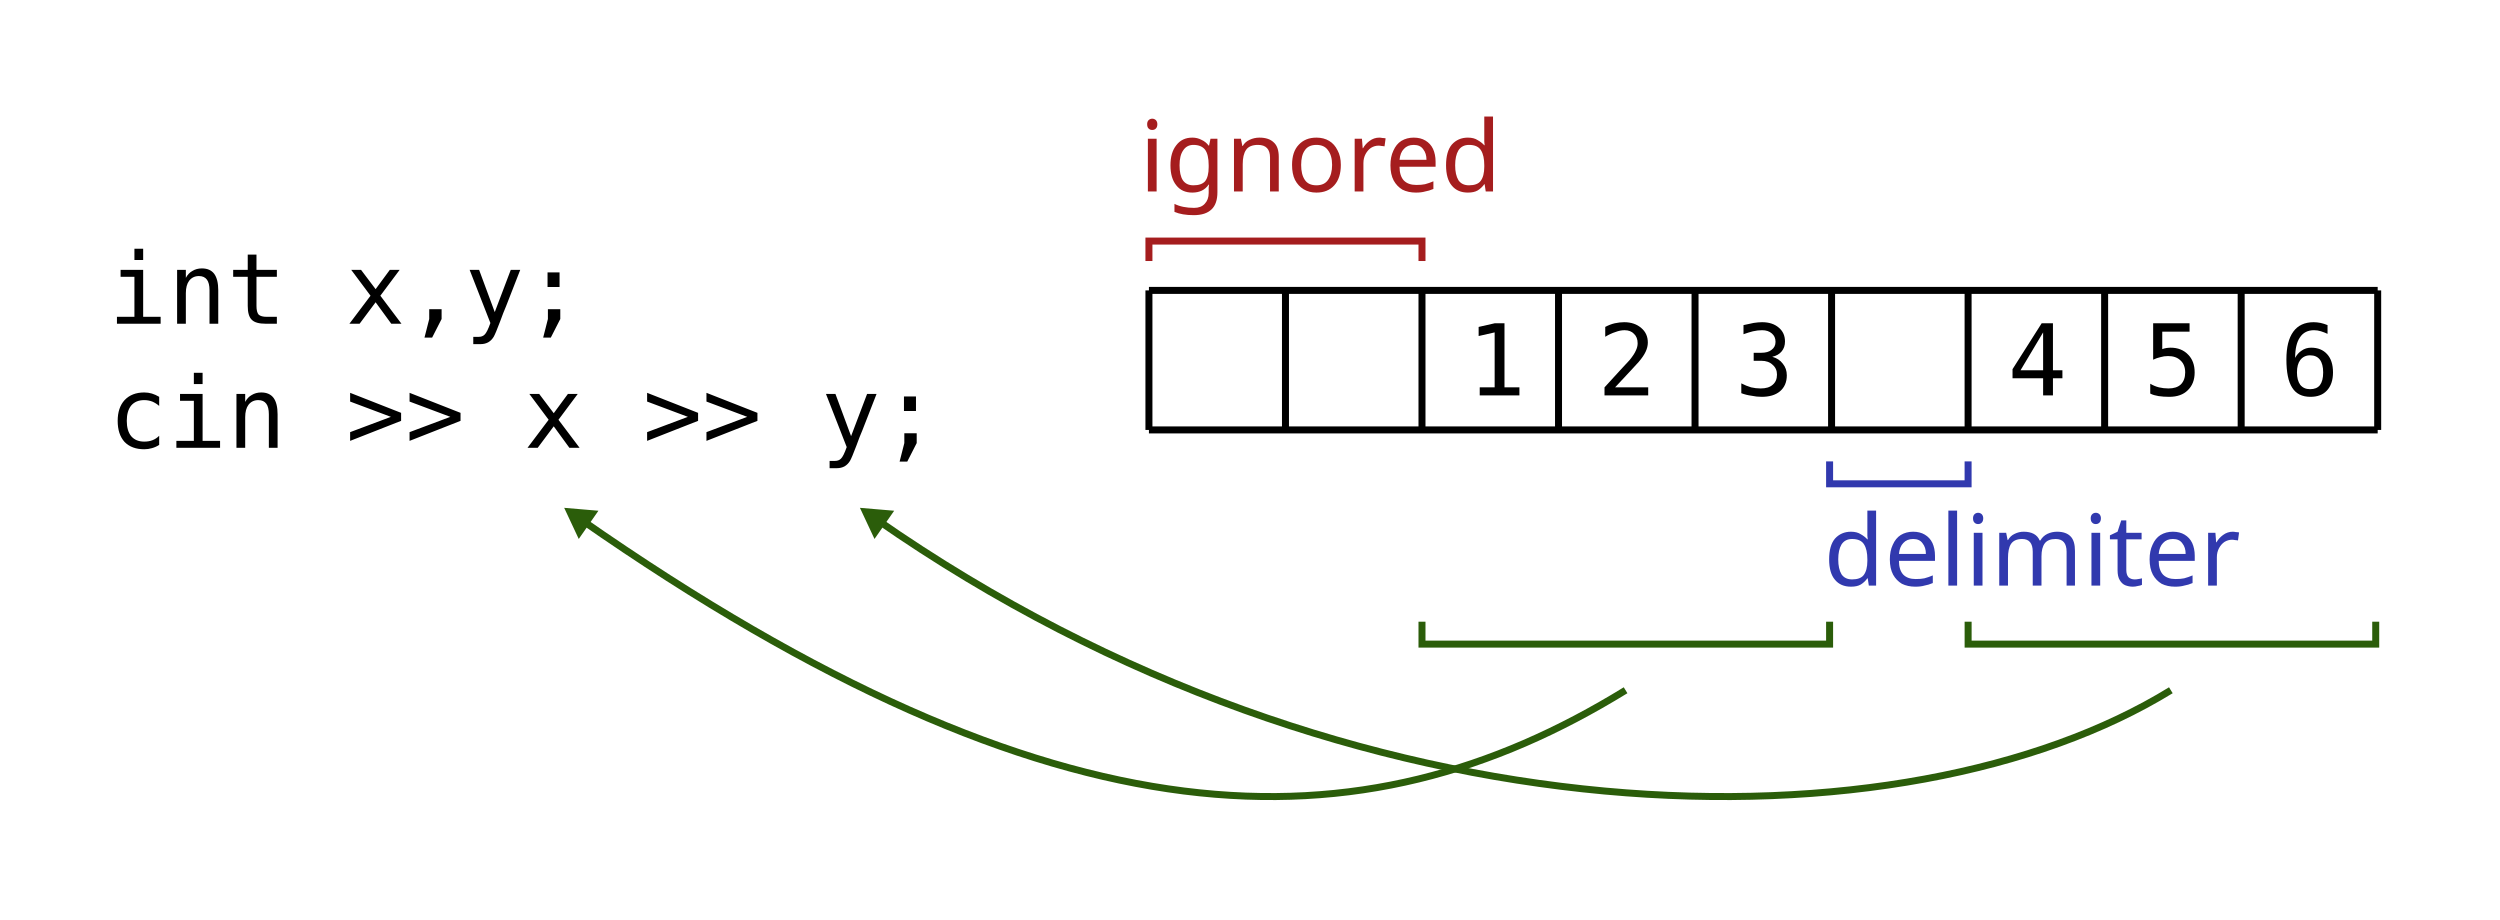
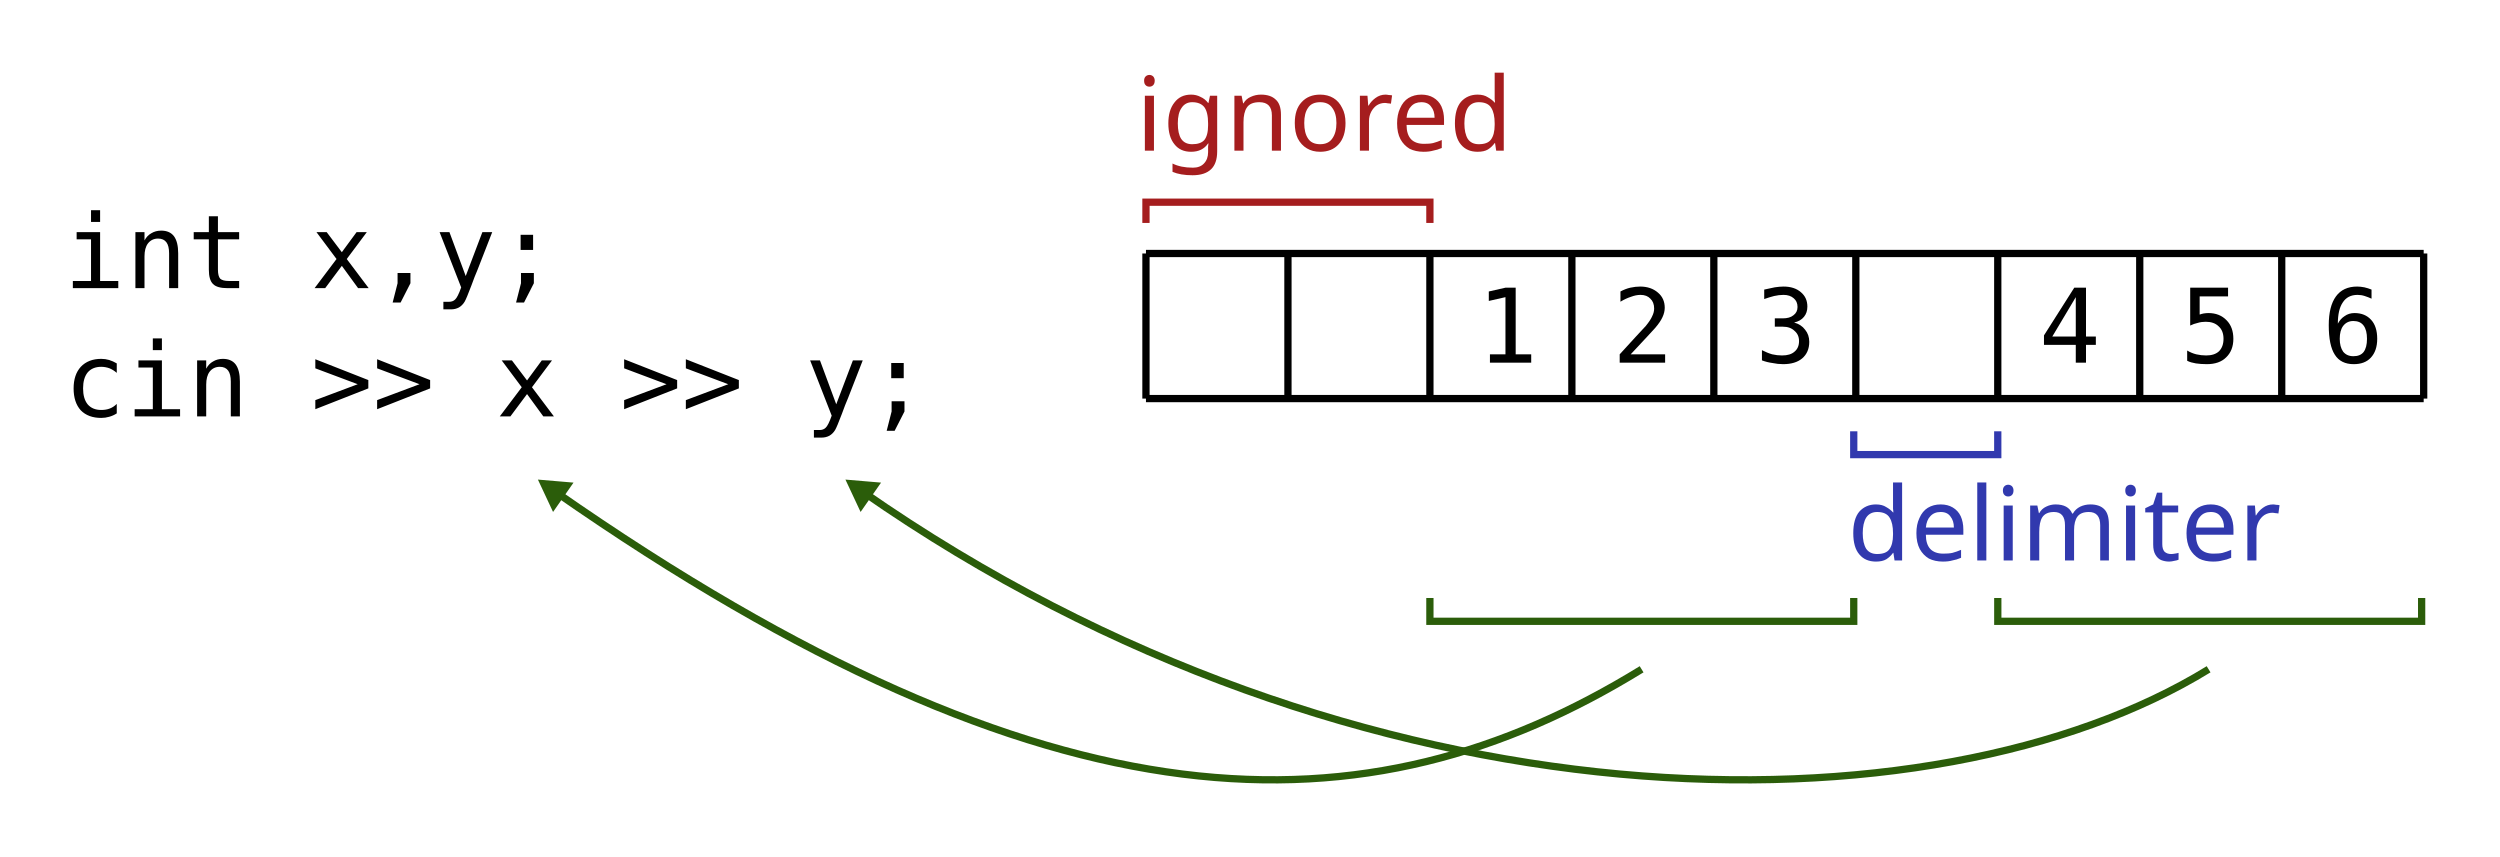
- <svg xmlns="http://www.w3.org/2000/svg" width="107.296mm" height="39.448mm" viewBox="0 0 107.296 39.448" version="1.1" id="svg34701">
+ <svg xmlns="http://www.w3.org/2000/svg" width="103.184mm" height="35.343mm" viewBox="0 0 103.184 35.343" version="1.1" id="svg34701">
  <defs id="defs34698">
    <marker style="overflow:visible" id="TriangleOutM" refX="0" refY="0" orient="auto">
      <path transform="scale(0.4)" style="fill:context-stroke;fill-rule:evenodd;stroke:context-stroke;stroke-width:1pt" d="M 5.77,0 -2.88,5 V -5 Z" id="path23811" />
    </marker>
    <marker style="overflow:visible" id="Arrow2Send" refX="0" refY="0" orient="auto">
      <path transform="matrix(-0.3,0,0,-0.3,0.69,0)" d="M 8.719,4.034 -2.207,0.016 8.719,-4.002 c -1.745,2.372 -1.735,5.617 -6e-7,8.035 z" style="fill:context-stroke;fill-rule:evenodd;stroke:context-stroke;stroke-width:0.625;stroke-linejoin:round" id="path23699" />
    </marker>
  </defs>
-   <g id="layer1" transform="translate(-112.3206,-82.26563)">
+   <g id="layer1" transform="translate(-114.333,-84.26663)">
    <text xml:space="preserve" style="font-size:4.233px;line-height:1.25;font-family:mo;-inkscape-font-specification:mo;stroke-width:0.265" x="116.965" y="96.162" id="text36832">
      <tspan style="font-style:normal;font-variant:normal;font-weight:normal;font-stretch:normal;font-family:monospace;-inkscape-font-specification:monospace;stroke-width:0.265" x="116.965" y="96.162" id="tspan36834">int x,y;</tspan>
-       <tspan style="font-style:normal;font-variant:normal;font-weight:normal;font-stretch:normal;font-family:monospace;-inkscape-font-specification:monospace;stroke-width:0.265" x="116.965" y="101.483" id="tspan1545">cin &gt;&gt; x &gt;&gt; y;</tspan>
+       <tspan style="font-style:normal;font-variant:normal;font-weight:normal;font-stretch:normal;font-family:monospace;-inkscape-font-specification:monospace;stroke-width:0.265" x="116.965" y="101.454" id="tspan1545">cin &gt;&gt; x &gt;&gt; y;</tspan>
    </text>
    <text xml:space="preserve" style="font-size:4.233px;line-height:1.25;font-family:mo;-inkscape-font-specification:mo;fill:#a51d1e;stroke-width:0.265" x="161.226" y="90.483" id="text16936">
      <tspan id="tspan16934" style="font-style:normal;font-variant:normal;font-weight:normal;font-stretch:normal;font-family:sans-serif;-inkscape-font-specification:sans-serif;fill:#a51d1e;stroke-width:0.265" x="161.226" y="90.483">ignored</tspan>
    </text>
    <path style="fill:none;stroke:#a51d1e;stroke-width:0.3;stroke-linecap:butt;stroke-linejoin:miter;stroke-miterlimit:4;stroke-dasharray:none;stroke-opacity:1" d="M 161.631,93.468 V 92.612 h 11.719 v 0.856" id="path19417" />
    <path style="fill:none;stroke:#3139ae;stroke-width:0.3;stroke-linecap:butt;stroke-linejoin:miter;stroke-miterlimit:4;stroke-dasharray:none;stroke-opacity:1" d="m 196.788,102.068 v 0.962 h -5.944 v -0.962" id="path19535" />
    <text xml:space="preserve" style="font-size:4.233px;line-height:1.25;font-family:mo;-inkscape-font-specification:mo;fill:#3139ae;stroke-width:0.265" x="190.591" y="107.395" id="text19543">
      <tspan id="tspan19541" style="font-style:normal;font-variant:normal;font-weight:normal;font-stretch:normal;font-family:sans-serif;-inkscape-font-specification:sans-serif;fill:#3139ae;stroke-width:0.265" x="190.591" y="107.395">delimiter</tspan>
    </text>
    <text xml:space="preserve" style="font-size:4.233px;line-height:1.25;font-family:mo;-inkscape-font-specification:mo;stroke-width:0.265" x="180.871" y="99.234" id="text898">
      <tspan id="tspan896" style="font-style:normal;font-variant:normal;font-weight:normal;font-stretch:normal;font-family:monospace;-inkscape-font-specification:monospace;stroke-width:0.265" x="180.871" y="99.234">2</tspan>
    </text>
    <text xml:space="preserve" style="font-size:4.233px;line-height:1.25;font-family:mo;-inkscape-font-specification:mo;stroke-width:0.265" x="175.264" y="99.234" id="text904">
      <tspan id="tspan902" style="font-style:normal;font-variant:normal;font-weight:normal;font-stretch:normal;font-family:monospace;-inkscape-font-specification:monospace;stroke-width:0.265" x="175.264" y="99.234">1</tspan>
    </text>
    <text xml:space="preserve" style="font-size:4.233px;line-height:1.25;font-family:mo;-inkscape-font-specification:mo;stroke-width:0.265" x="198.491" y="99.234" id="text11540">
      <tspan id="tspan11538" style="font-style:normal;font-variant:normal;font-weight:normal;font-stretch:normal;font-family:monospace;-inkscape-font-specification:monospace;stroke-width:0.265" x="198.491" y="99.234">4</tspan>
    </text>
    <text xml:space="preserve" style="font-size:4.233px;line-height:1.25;font-family:mo;-inkscape-font-specification:mo;stroke-width:0.265" x="204.31" y="99.234" id="text11546">
      <tspan id="tspan11544" style="font-style:normal;font-variant:normal;font-weight:normal;font-stretch:normal;font-family:monospace;-inkscape-font-specification:monospace;stroke-width:0.265" x="204.31" y="99.234">5</tspan>
    </text>
    <text xml:space="preserve" style="font-size:4.233px;line-height:1.25;font-family:mo;-inkscape-font-specification:mo;stroke-width:0.265" x="193.816" y="99.234" id="text11552">
      <tspan id="tspan11550" style="font-style:normal;font-variant:normal;font-weight:normal;font-stretch:normal;font-family:monospace;-inkscape-font-specification:monospace;stroke-width:0.265" x="193.816" y="99.234" />
    </text>
    <text xml:space="preserve" style="font-size:4.233px;line-height:1.25;font-family:mo;-inkscape-font-specification:mo;stroke-width:0.265" x="186.773" y="99.234" id="text11558">
      <tspan id="tspan11556" style="font-style:normal;font-variant:normal;font-weight:normal;font-stretch:normal;font-family:monospace;-inkscape-font-specification:monospace;stroke-width:0.265" x="186.773" y="99.234">3</tspan>
    </text>
    <path style="fill:none;stroke:#000000;stroke-width:0.3;stroke-linecap:butt;stroke-linejoin:miter;stroke-miterlimit:4;stroke-dasharray:none;stroke-opacity:1" d="m 173.35,94.729 v 5.989" id="path1057" />
    <path style="fill:none;stroke:#000000;stroke-width:0.3;stroke-linecap:butt;stroke-linejoin:miter;stroke-miterlimit:4;stroke-dasharray:none;stroke-opacity:1" d="m 179.21,94.729 v 5.989" id="path1059" />
    <path style="fill:none;stroke:#000000;stroke-width:0.3;stroke-linecap:butt;stroke-linejoin:miter;stroke-miterlimit:4;stroke-dasharray:none;stroke-opacity:1" d="m 185.069,94.729 v 5.989" id="path1061" />
    <path style="fill:none;stroke:#000000;stroke-width:0.3;stroke-linecap:butt;stroke-linejoin:miter;stroke-miterlimit:4;stroke-dasharray:none;stroke-opacity:1" d="m 190.929,94.729 v 5.989" id="path1063" />
    <path style="fill:none;stroke:#000000;stroke-width:0.3;stroke-linecap:butt;stroke-linejoin:miter;stroke-miterlimit:4;stroke-dasharray:none;stroke-opacity:1" d="m 196.788,94.729 v 5.989" id="path1065" />
    <path style="fill:none;stroke:#000000;stroke-width:0.3;stroke-linecap:butt;stroke-linejoin:miter;stroke-miterlimit:4;stroke-dasharray:none;stroke-opacity:1" d="m 202.648,94.729 v 5.989" id="path1067" />
    <path style="fill:none;stroke:#000000;stroke-width:0.3;stroke-linecap:butt;stroke-linejoin:miter;stroke-miterlimit:4;stroke-dasharray:none;stroke-opacity:1" d="m 208.508,94.729 v 5.989" id="path1069" />
    <path style="fill:none;stroke:#000000;stroke-width:0.3;stroke-linecap:butt;stroke-linejoin:miter;stroke-miterlimit:4;stroke-dasharray:none;stroke-opacity:1" d="m 214.367,94.729 v 5.989" id="path1071" />
    <path style="fill:none;stroke:#000000;stroke-width:0.3;stroke-linecap:butt;stroke-linejoin:miter;stroke-miterlimit:4;stroke-dasharray:none;stroke-opacity:1" d="m 161.631,94.729 v 5.989" id="path1491" />
    <path style="fill:none;stroke:#000000;stroke-width:0.3;stroke-linecap:butt;stroke-linejoin:miter;stroke-miterlimit:4;stroke-dasharray:none;stroke-opacity:1" d="m 161.631,94.729 h 52.736" id="path1688" />
    <path style="fill:none;stroke:#000000;stroke-width:0.3;stroke-linecap:butt;stroke-linejoin:miter;stroke-miterlimit:4;stroke-dasharray:none;stroke-opacity:1" d="m 161.631,100.717 h 52.736" id="path1690" />
    <text xml:space="preserve" style="font-size:4.233px;line-height:1.25;font-family:mo;-inkscape-font-specification:mo;stroke-width:0.265" x="210.167" y="99.234" id="text14610">
      <tspan id="tspan14608" style="font-style:normal;font-variant:normal;font-weight:normal;font-stretch:normal;font-family:monospace;-inkscape-font-specification:monospace;stroke-width:0.265" x="210.167" y="99.234">6</tspan>
    </text>
    <path style="fill:none;stroke:#000000;stroke-width:0.3;stroke-linecap:butt;stroke-linejoin:miter;stroke-miterlimit:4;stroke-dasharray:none;stroke-opacity:1" d="m 167.491,94.729 v 5.989" id="path16579" />
    <path style="fill:none;stroke:#2b5d0a;stroke-width:0.3;stroke-linecap:butt;stroke-linejoin:miter;stroke-miterlimit:4;stroke-dasharray:none;stroke-opacity:1" d="m 190.844,108.948 v 0.962 h -17.494 v -0.962" id="path21260" />
    <path style="fill:none;stroke:#2b5d0a;stroke-width:0.3;stroke-linecap:butt;stroke-linejoin:miter;stroke-miterlimit:4;stroke-dasharray:none;stroke-opacity:1" d="m 214.283,108.948 v 0.962 h -17.494 v -0.962" id="path21262" />
    <path style="fill:none;stroke:#2b5d0a;stroke-width:0.3;stroke-linecap:butt;stroke-linejoin:miter;stroke-miterlimit:4;stroke-dasharray:none;stroke-opacity:1;marker-end:url(#TriangleOutM)" d="m 182.088,111.89 c -11.321,6.966 -24.269,7.014 -44.855,-7.342" id="path21565" />
    <path style="fill:none;stroke:#2b5d0a;stroke-width:0.3;stroke-linecap:butt;stroke-linejoin:miter;stroke-miterlimit:4;stroke-dasharray:none;stroke-opacity:1;marker-end:url(#TriangleOutM)" d="m 205.49,111.89 c -11.321,6.966 -34.978,7.014 -55.564,-7.342" id="path21993" />
  </g>
</svg>
